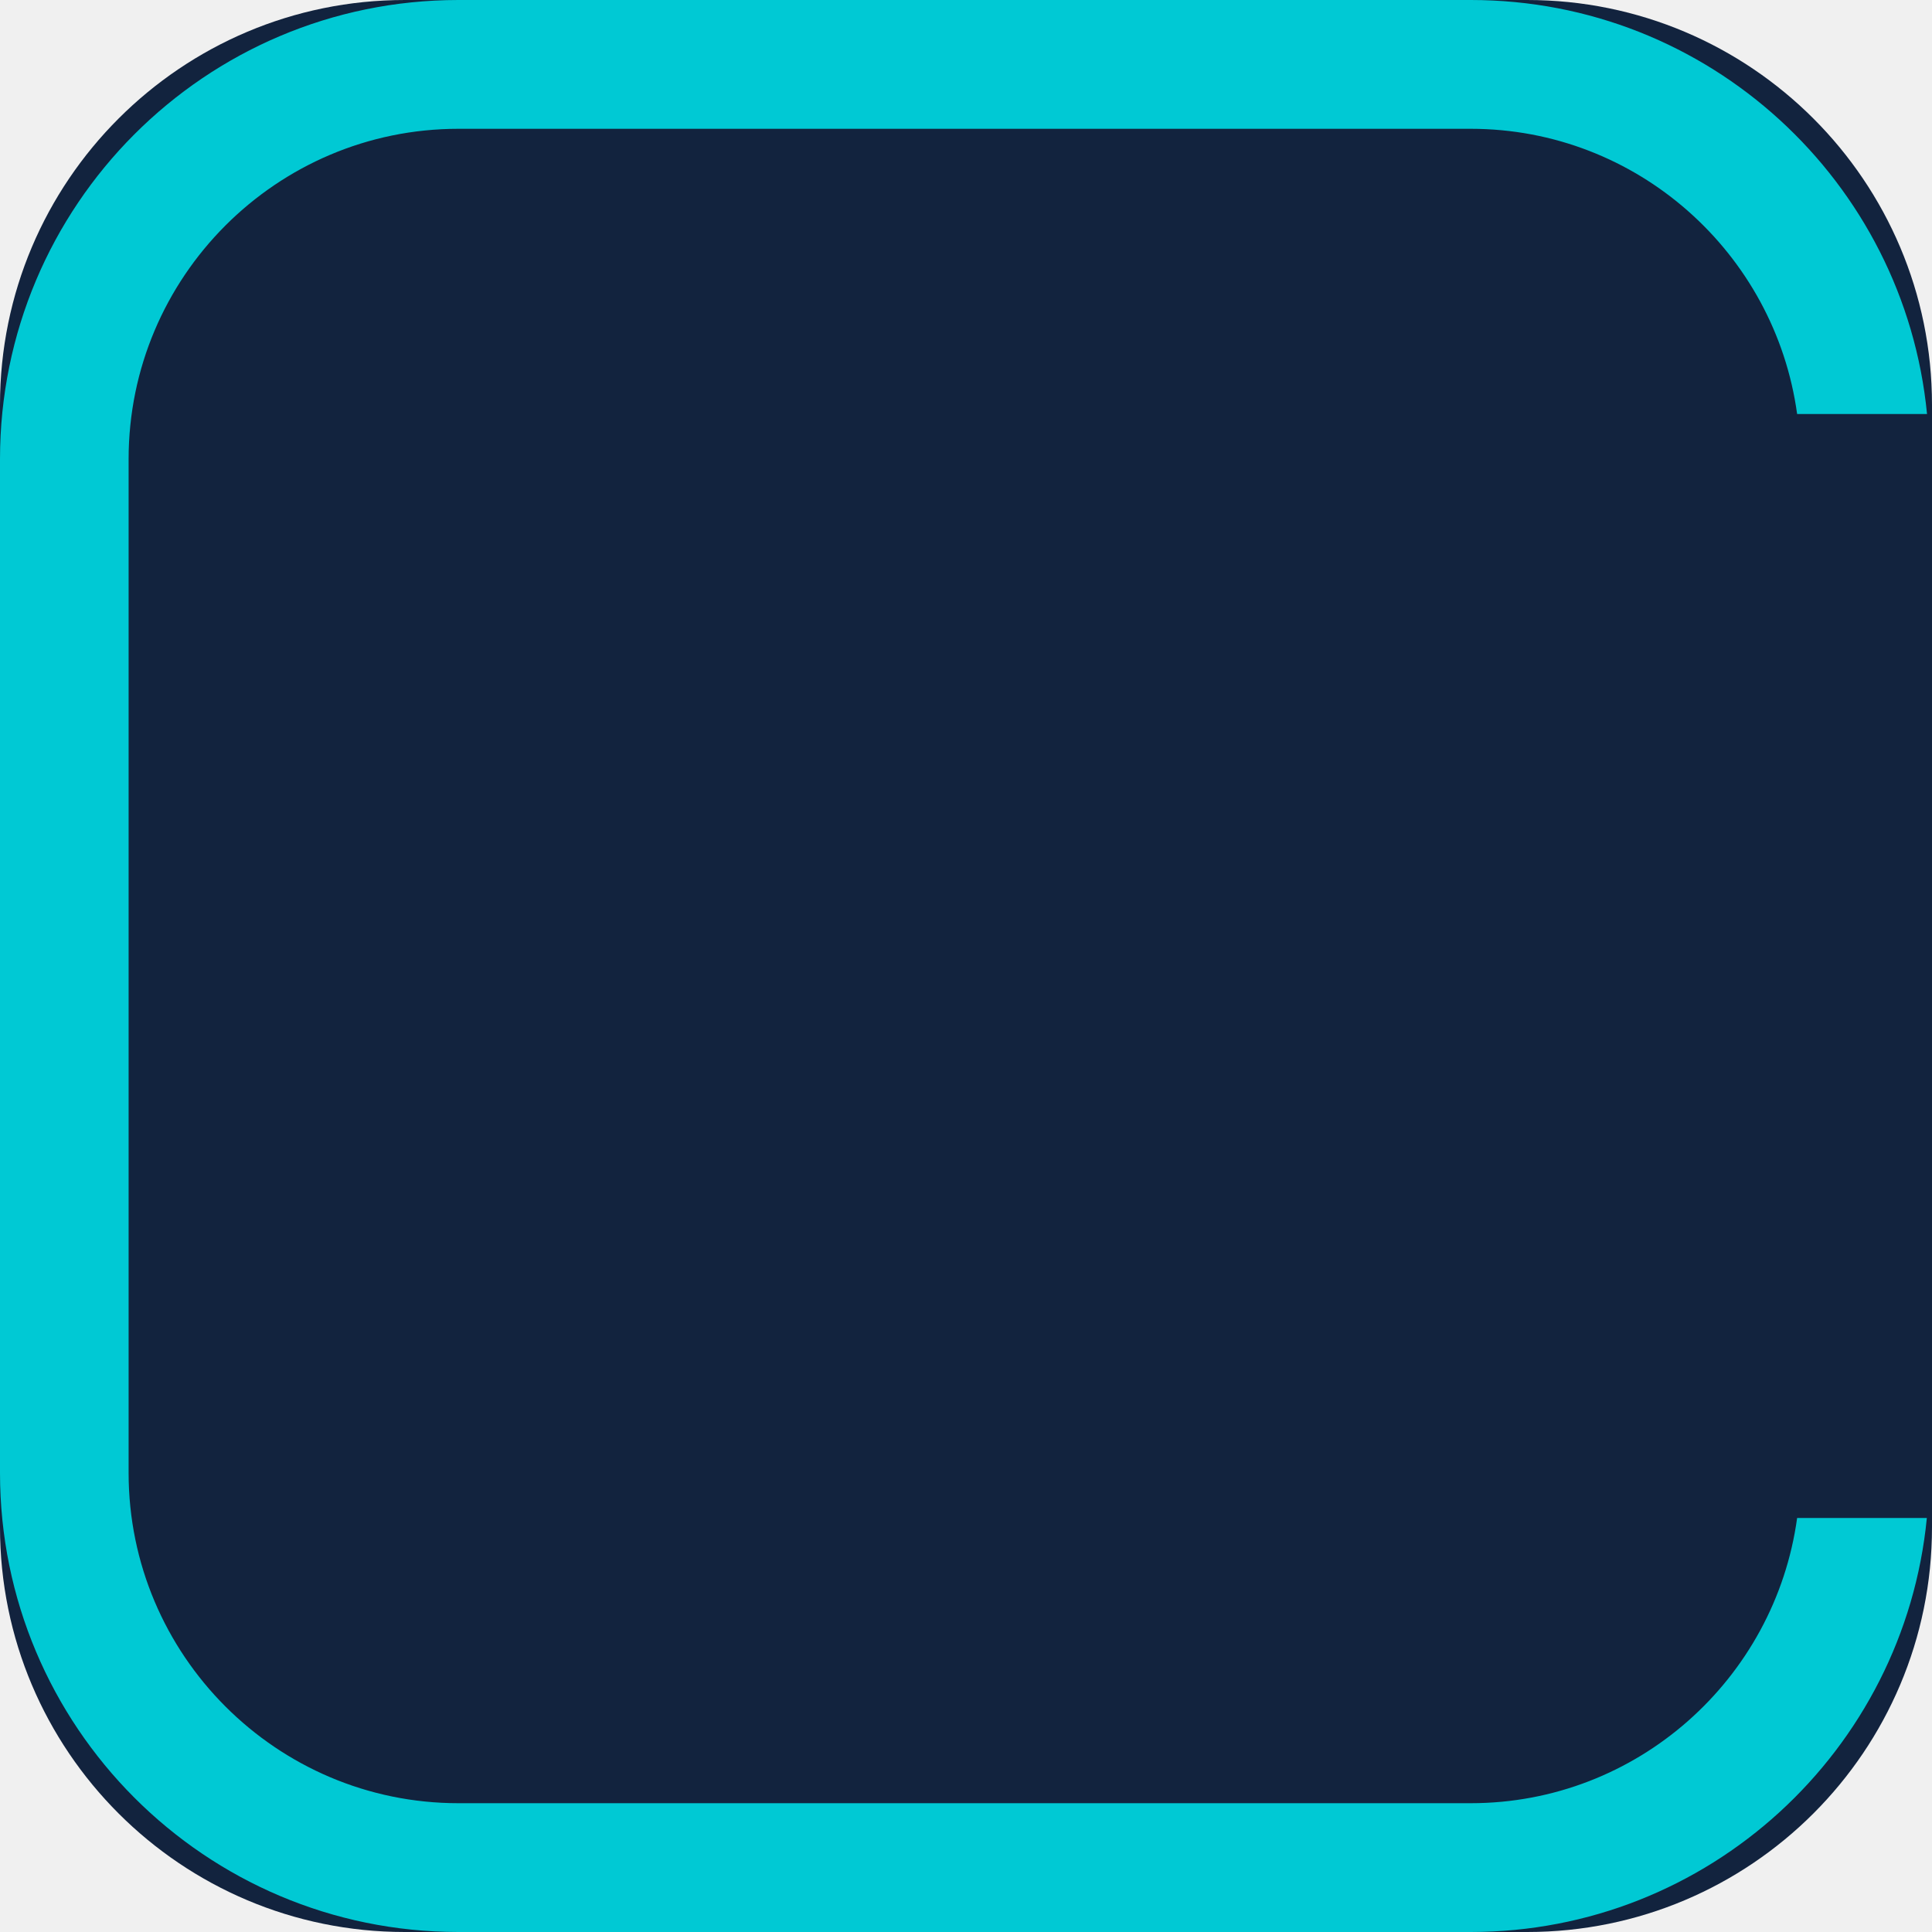
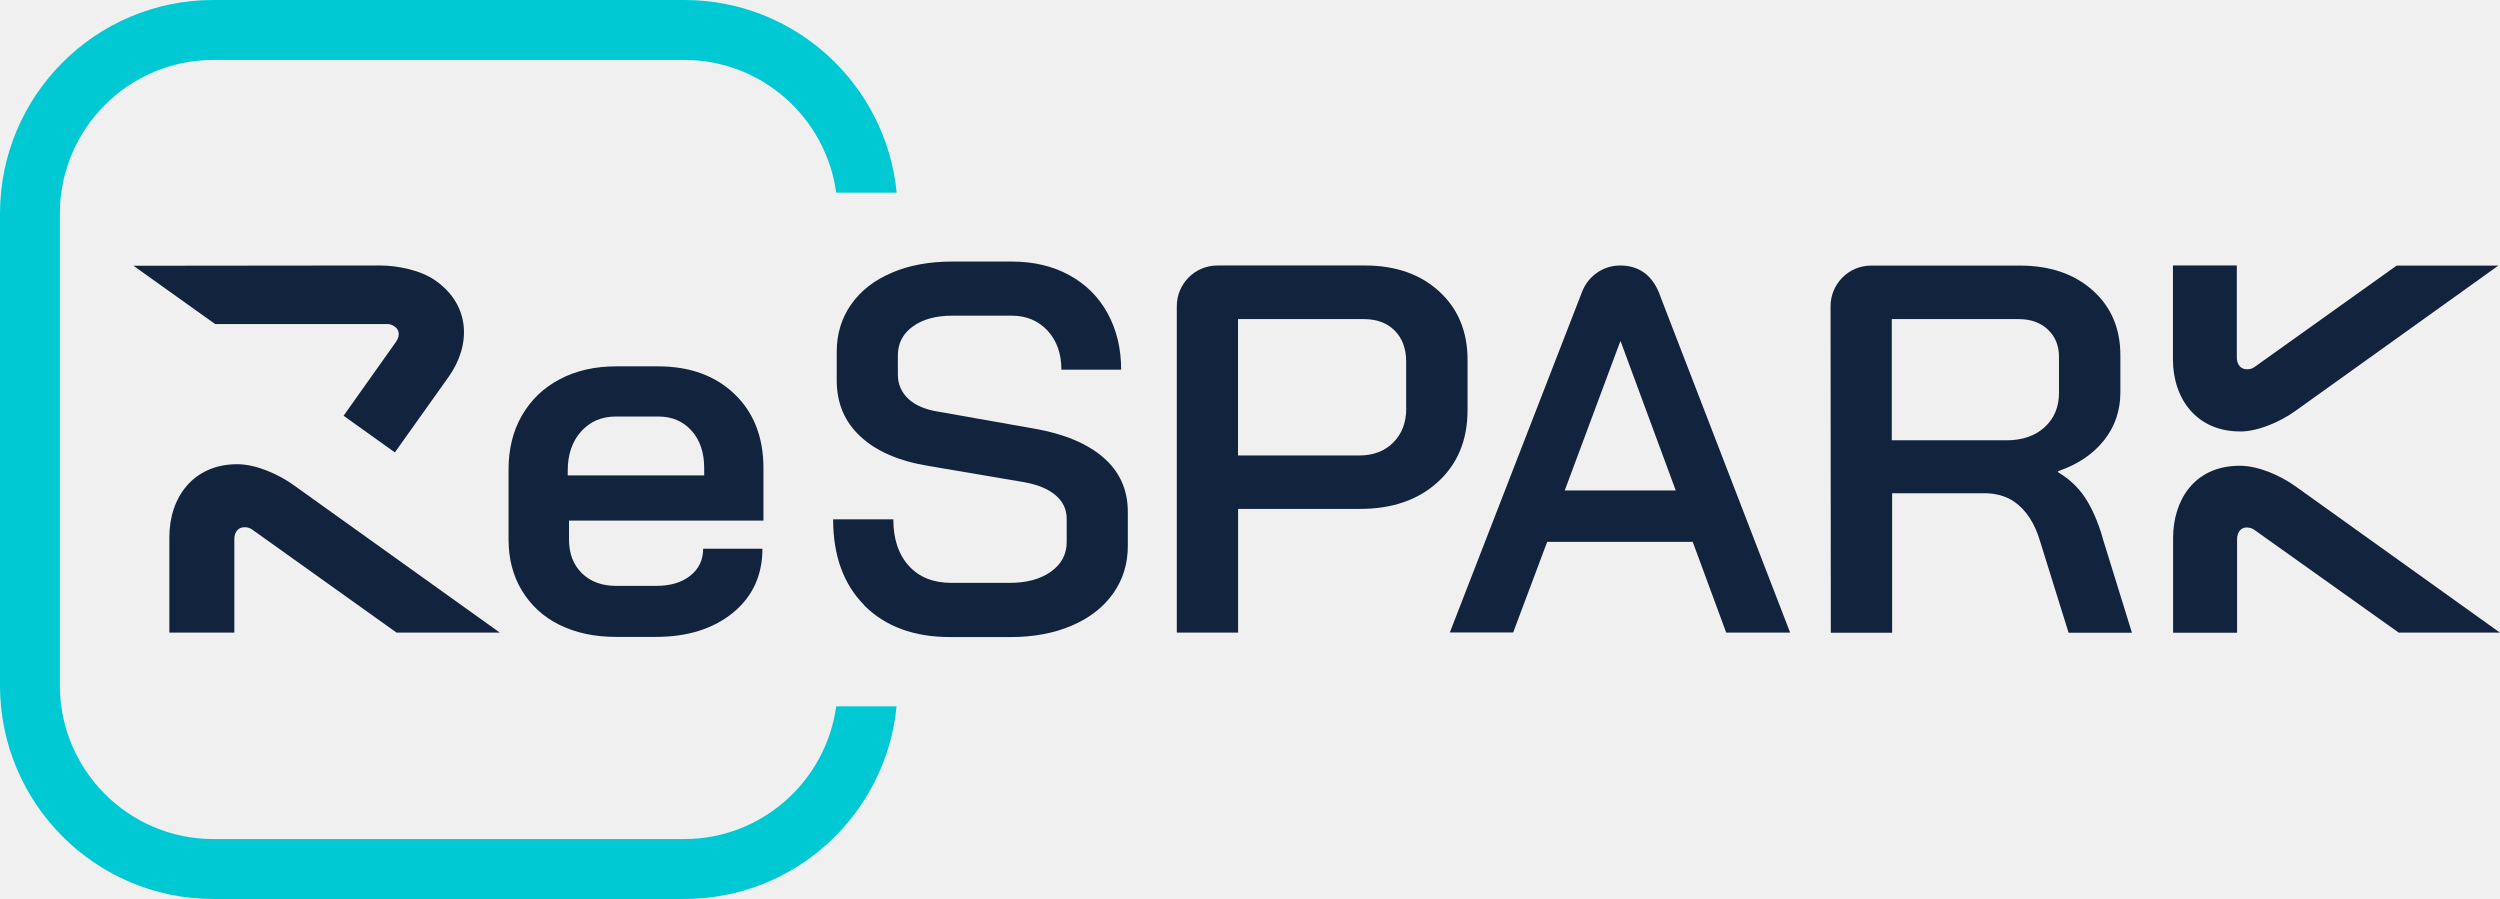
- <svg xmlns="http://www.w3.org/2000/svg" viewBox="0 0 105 105" width="105" height="105">
-   <rect width="105" height="105" rx="22" fill="#12233E" />
-   <path d="M97.67 82.5C96.47 91.24 88.98 98 79.93 98H24.91C15.03 98 6.99 89.95 6.99 80.05V24.95C6.99 15.05 15.03 7 24.91 7H79.93C88.98 7 96.47 13.76 97.67 22.5H104.73C103.5 9.87 92.87 0 79.94 0H24.91C11.15 0 0 11.17 0 24.95V80.05C0 93.83 11.15 105 24.91 105H79.93C92.86 105 103.49 95.13 104.72 82.5H97.66H97.67Z" fill="#00C9D4" />
+ <svg xmlns="http://www.w3.org/2000/svg" width="292" height="105" viewBox="0 0 292 105" fill="none">
+   <g clip-path="url(#clip0_788_88500)">
+     <path d="M50.91 32.8C49.12 31.52 46.35 31.01 44.4 31.01L15.59 31.04L25.13 37.85H45.21C45.57 37.83 45.87 37.98 46.11 38.15C46.62 38.51 46.77 39.19 46.25 39.93L40.13 48.56L46.12 52.84L52.39 44.03C55.05 40.29 54.93 35.67 50.93 32.82H50.92L50.91 32.8Z" fill="#12233E" />
+     <path d="M27.71 54.22C29.98 54.22 32.6 55.45 34.24 56.62L58.38 73.89H46.32L29.48 61.87C29.19 61.64 28.85 61.58 28.55 61.58C27.9 61.58 27.37 62.05 27.37 62.99V73.89H19.78V62.75C19.78 58.03 22.63 54.22 27.7 54.22H27.71Z" fill="#12233E" />
+     <path d="M89.17 60.81V54.68C89.17 51.08 88.05 48.2 85.81 46.04C83.56 43.88 80.58 42.79 76.86 42.79H71.96C69.47 42.79 67.28 43.29 65.37 44.3C63.47 45.3 62.01 46.71 60.96 48.53C59.91 50.35 59.4 52.46 59.4 54.82V63.03C59.4 65.28 59.92 67.26 60.96 68.98C62.01 70.7 63.45 72.05 65.36 72.99C67.26 73.92 69.45 74.39 71.95 74.39H76.6C80.32 74.39 83.31 73.44 85.61 71.57C87.9 69.69 89.05 67.2 89.05 64.09H82.13C82.13 65.39 81.63 66.44 80.63 67.24C79.63 68.03 78.31 68.43 76.68 68.43H71.97C70.29 68.43 68.96 67.93 67.96 66.95C66.96 65.96 66.46 64.66 66.46 63.02V60.81H89.18H89.17ZM66.31 55.53V54.97C66.31 53.09 66.83 51.56 67.87 50.4C68.9 49.24 70.26 48.65 71.94 48.65H76.91C78.51 48.65 79.79 49.21 80.78 50.31C81.77 51.41 82.25 52.88 82.25 54.67V55.53H66.31Z" fill="#12233E" />
+     <path d="M100.97 70.71C98.53 68.26 97.31 64.91 97.31 60.66H104.34C104.34 62.95 104.95 64.76 106.15 66.09C107.35 67.42 109.02 68.08 111.13 68.08H117.92C119.92 68.08 121.53 67.64 122.75 66.77C123.98 65.89 124.59 64.73 124.59 63.31V60.61C124.59 59.51 124.17 58.59 123.3 57.85C122.44 57.11 121.22 56.61 119.63 56.32L108.49 54.43C105.02 53.86 102.36 52.72 100.51 50.99C98.65 49.28 97.73 47.09 97.73 44.43V41.07C97.73 38.99 98.3 37.15 99.41 35.56C100.53 33.96 102.11 32.73 104.15 31.86C106.18 30.98 108.56 30.55 111.25 30.55H118.17C120.7 30.55 122.93 31.07 124.86 32.12C126.79 33.17 128.29 34.64 129.35 36.56C130.41 38.48 130.95 40.69 130.95 43.18H123.97C123.97 41.3 123.43 39.79 122.35 38.61C121.26 37.45 119.86 36.87 118.16 36.87H111.24C109.32 36.87 107.78 37.29 106.62 38.13C105.46 38.96 104.87 40.1 104.87 41.52V43.73C104.87 44.88 105.28 45.82 106.1 46.59C106.92 47.35 108.09 47.85 109.64 48.09L120.78 50.06C124.28 50.67 126.99 51.8 128.89 53.45C130.78 55.1 131.73 57.21 131.73 59.78V63.77C131.73 65.85 131.16 67.7 130.02 69.31C128.88 70.92 127.27 72.18 125.19 73.07C123.11 73.96 120.73 74.41 118.03 74.41H111C106.76 74.41 103.42 73.18 100.96 70.73L100.97 70.71Z" fill="#12233E" />
+     <path d="M261.61 50.4C263.86 50.4 266.43 49.18 268.04 48.04L291.81 31.02H279.93L263.35 42.85C263.07 43.08 262.73 43.13 262.43 43.13C261.79 43.13 261.26 42.66 261.26 41.74V31.01H253.8V41.98C253.8 46.63 256.62 50.39 261.61 50.39V50.4Z" fill="#12233E" />
+     <path d="M268.05 56.76C266.44 55.61 263.86 54.4 261.62 54.4C256.11 54.4 253.82 58.66 253.82 62.8V73.9H261.29V63C261.29 62.07 261.81 61.61 262.39 61.61C262.67 61.61 263.01 61.67 263.31 61.89L280.17 73.89H291.99L268.04 56.75L268.05 56.76Z" fill="#12233E" />
+     <path d="M168.11 34.05C165.91 32.03 163.01 31.01 159.42 31.01H142.19C139.56 31.01 137.45 33.15 137.45 35.76V73.89H144.61V59.44H158.87C162.61 59.44 165.65 58.39 167.95 56.29C170.25 54.18 171.41 51.4 171.41 47.92V42.04C171.41 38.73 170.31 36.07 168.11 34.05ZM164.25 47.68C164.25 49.32 163.76 50.65 162.75 51.67C161.75 52.69 160.41 53.2 158.74 53.2H144.6V37.27H159.29C160.8 37.27 162 37.71 162.9 38.61C163.79 39.51 164.24 40.72 164.24 42.23V47.69L164.25 47.68Z" fill="#12233E" />
+     <path d="M193.81 34.28C192.95 32.12 191.42 31.01 189.22 31.01C187.26 31.01 185.51 32.23 184.8 34.05L169.34 73.87H176.74L180.71 63.29H197.71L201.62 73.89H209.09L193.8 34.28H193.81ZM182.76 57.29L189.24 39.89H189.3L195.73 57.29H182.77H182.76Z" fill="#12233E" />
+     <path d="M245.59 62.82C245.03 60.9 244.33 59.33 243.54 58.13C242.75 56.93 241.69 55.94 240.39 55.16V55.03C242.68 54.25 244.46 53.05 245.74 51.44C247.02 49.83 247.66 47.96 247.66 45.84V41.49C247.66 38.35 246.57 35.82 244.41 33.9C242.25 31.98 239.41 31.02 235.91 31.02H218.55C215.92 31.02 213.81 33.16 213.81 35.77L213.84 73.9H221V57.61H231.77C232.98 57.61 234.21 57.89 235.22 58.57C236.65 59.55 237.68 61.13 238.31 63.31L241.61 73.9H249.01L245.58 62.83L245.59 62.82ZM234.32 51.42H220.96V37.27H235.77C237.2 37.27 238.34 37.68 239.2 38.5C240.06 39.31 240.49 40.38 240.49 41.68V45.91C240.49 47.55 239.92 48.88 238.81 49.9C237.69 50.92 236.2 51.43 234.32 51.43V51.42Z" fill="#12233E" />
+     <path d="M97.67 82.5C96.47 91.24 88.98 98 79.93 98H24.91C15.03 98 6.99 89.95 6.99 80.05V24.95C6.99 15.05 15.03 7 24.91 7H79.93C88.98 7 96.47 13.76 97.67 22.5H104.73C103.5 9.87 92.87 0 79.94 0H24.91C11.15 0 0 11.17 0 24.95V80.05C0 93.83 11.15 105 24.91 105H79.93C92.86 105 103.49 95.13 104.72 82.5H97.66H97.67Z" fill="#00C9D4" />
+   </g>
+   <defs>
+     <clipPath id="clip0_788_88500">
+       <rect width="292" height="105" fill="white" />
+     </clipPath>
+   </defs>
</svg>
